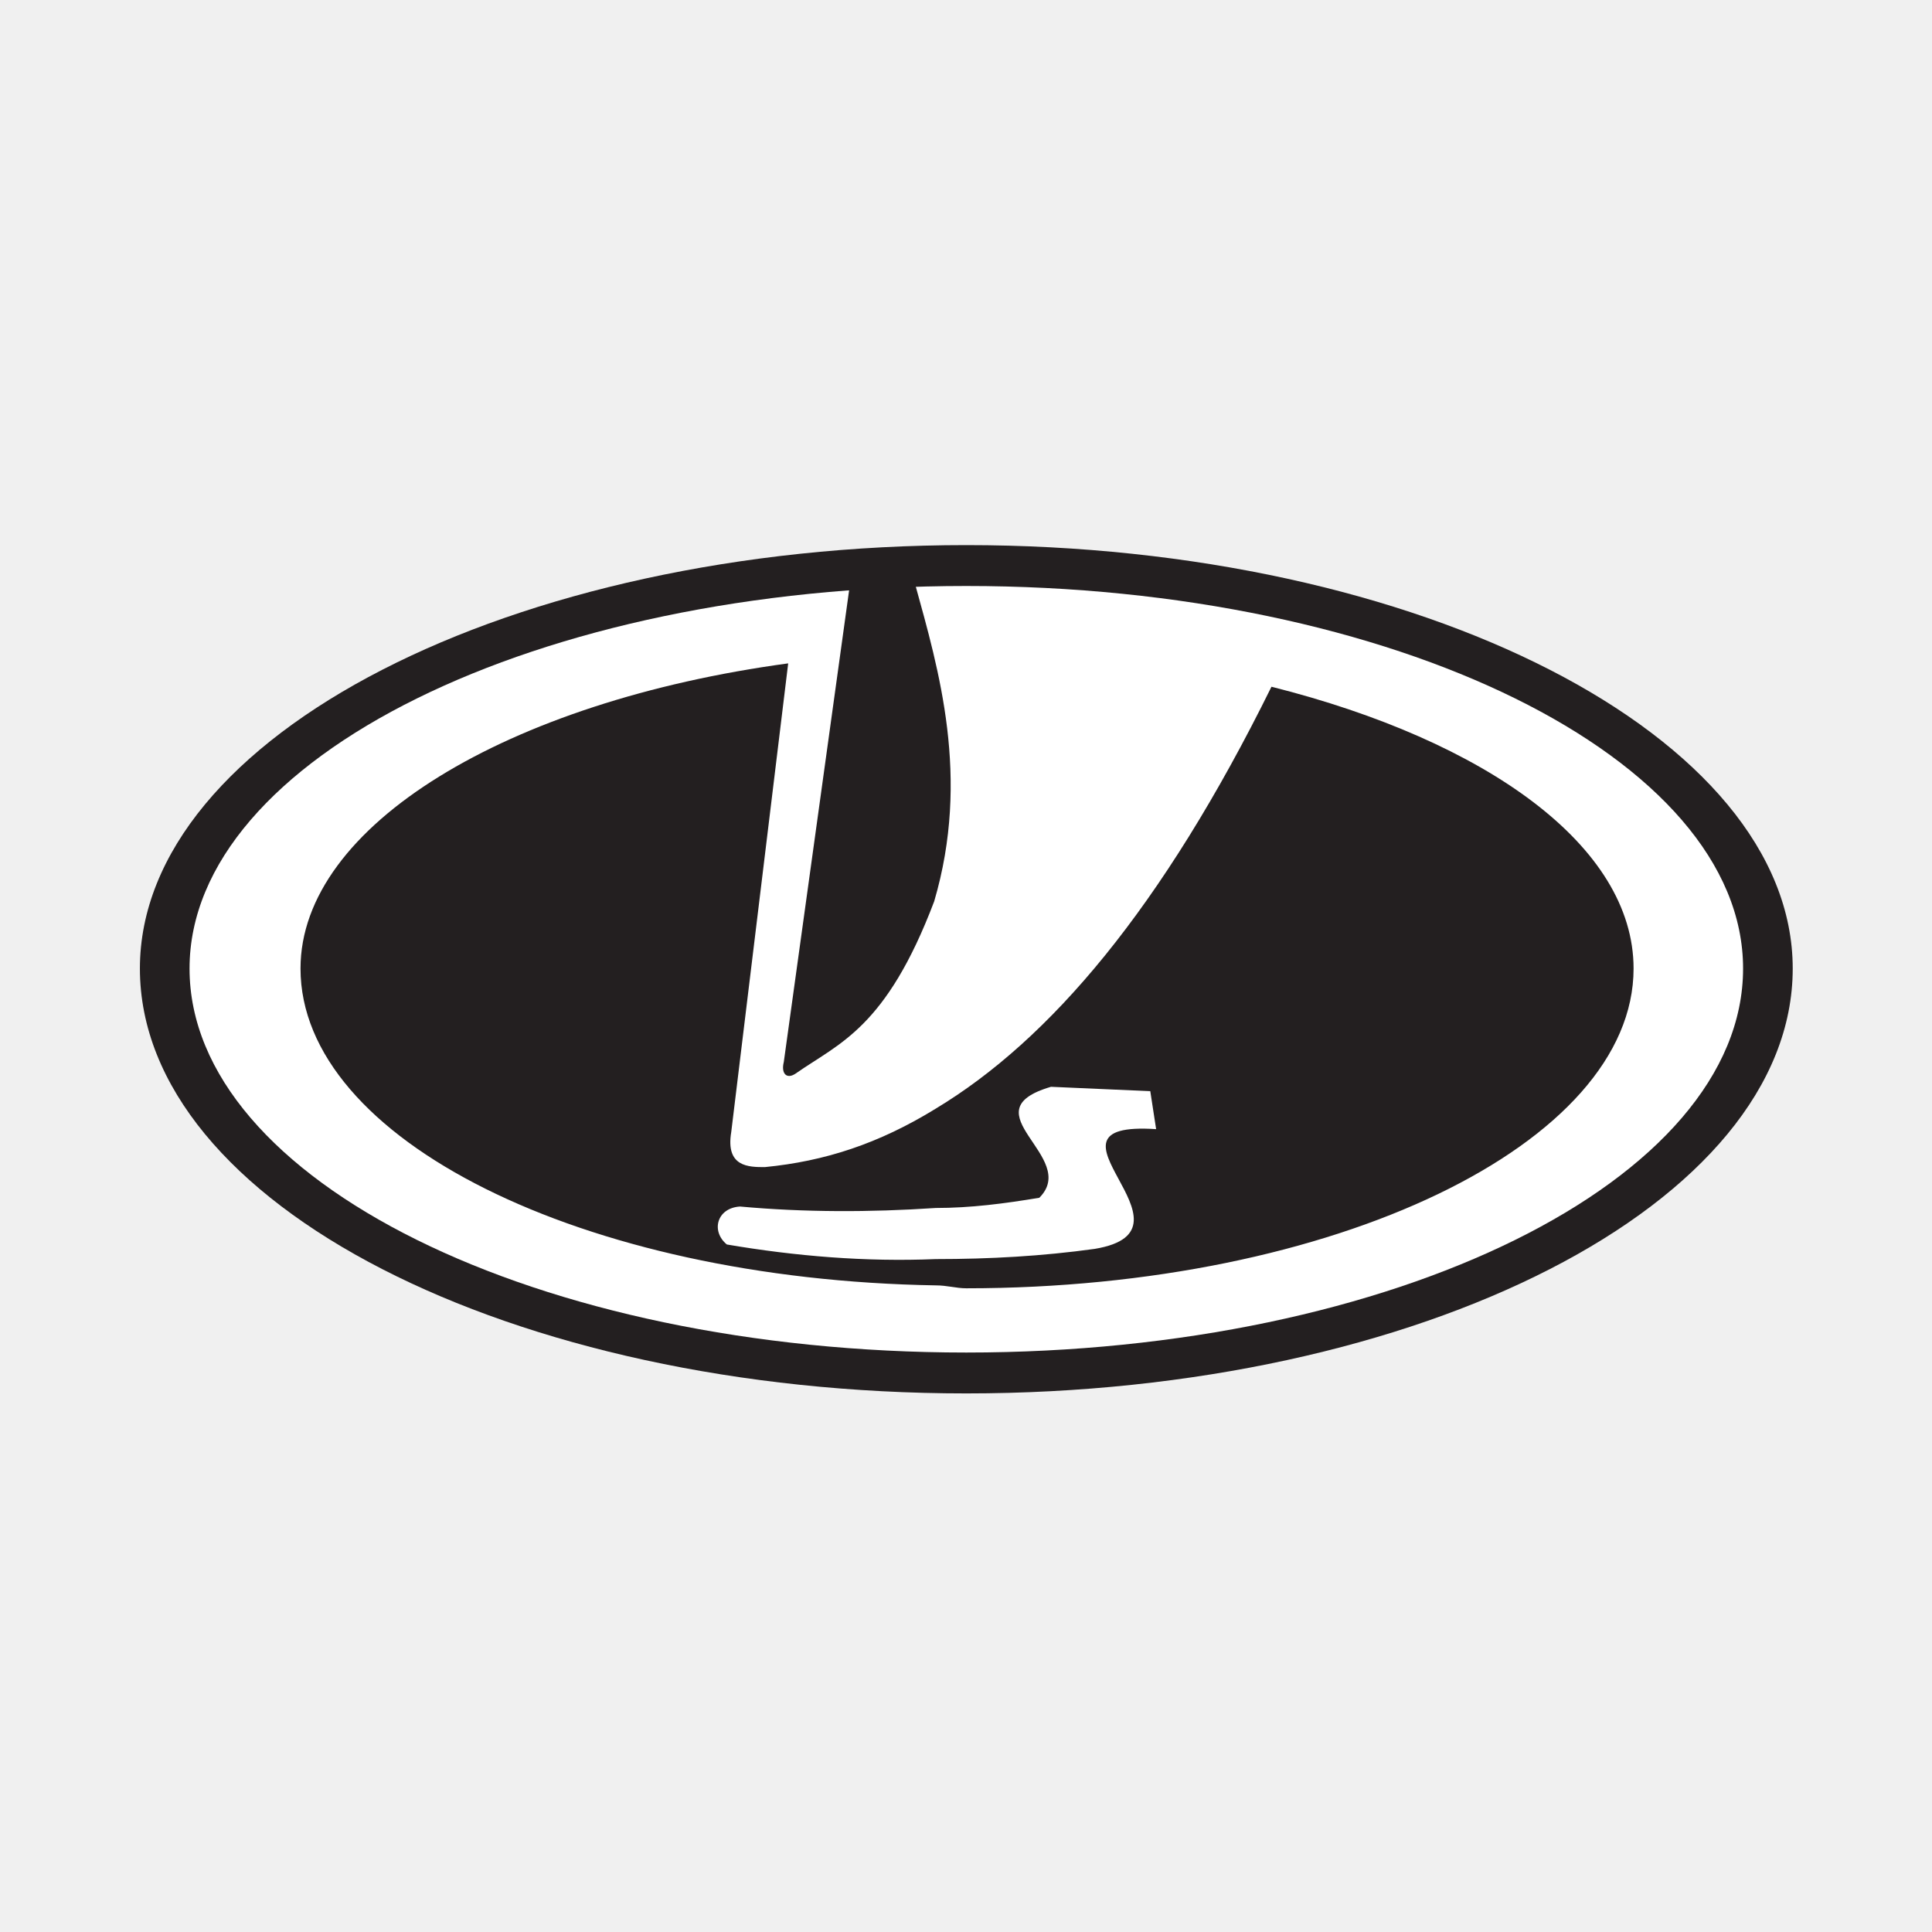
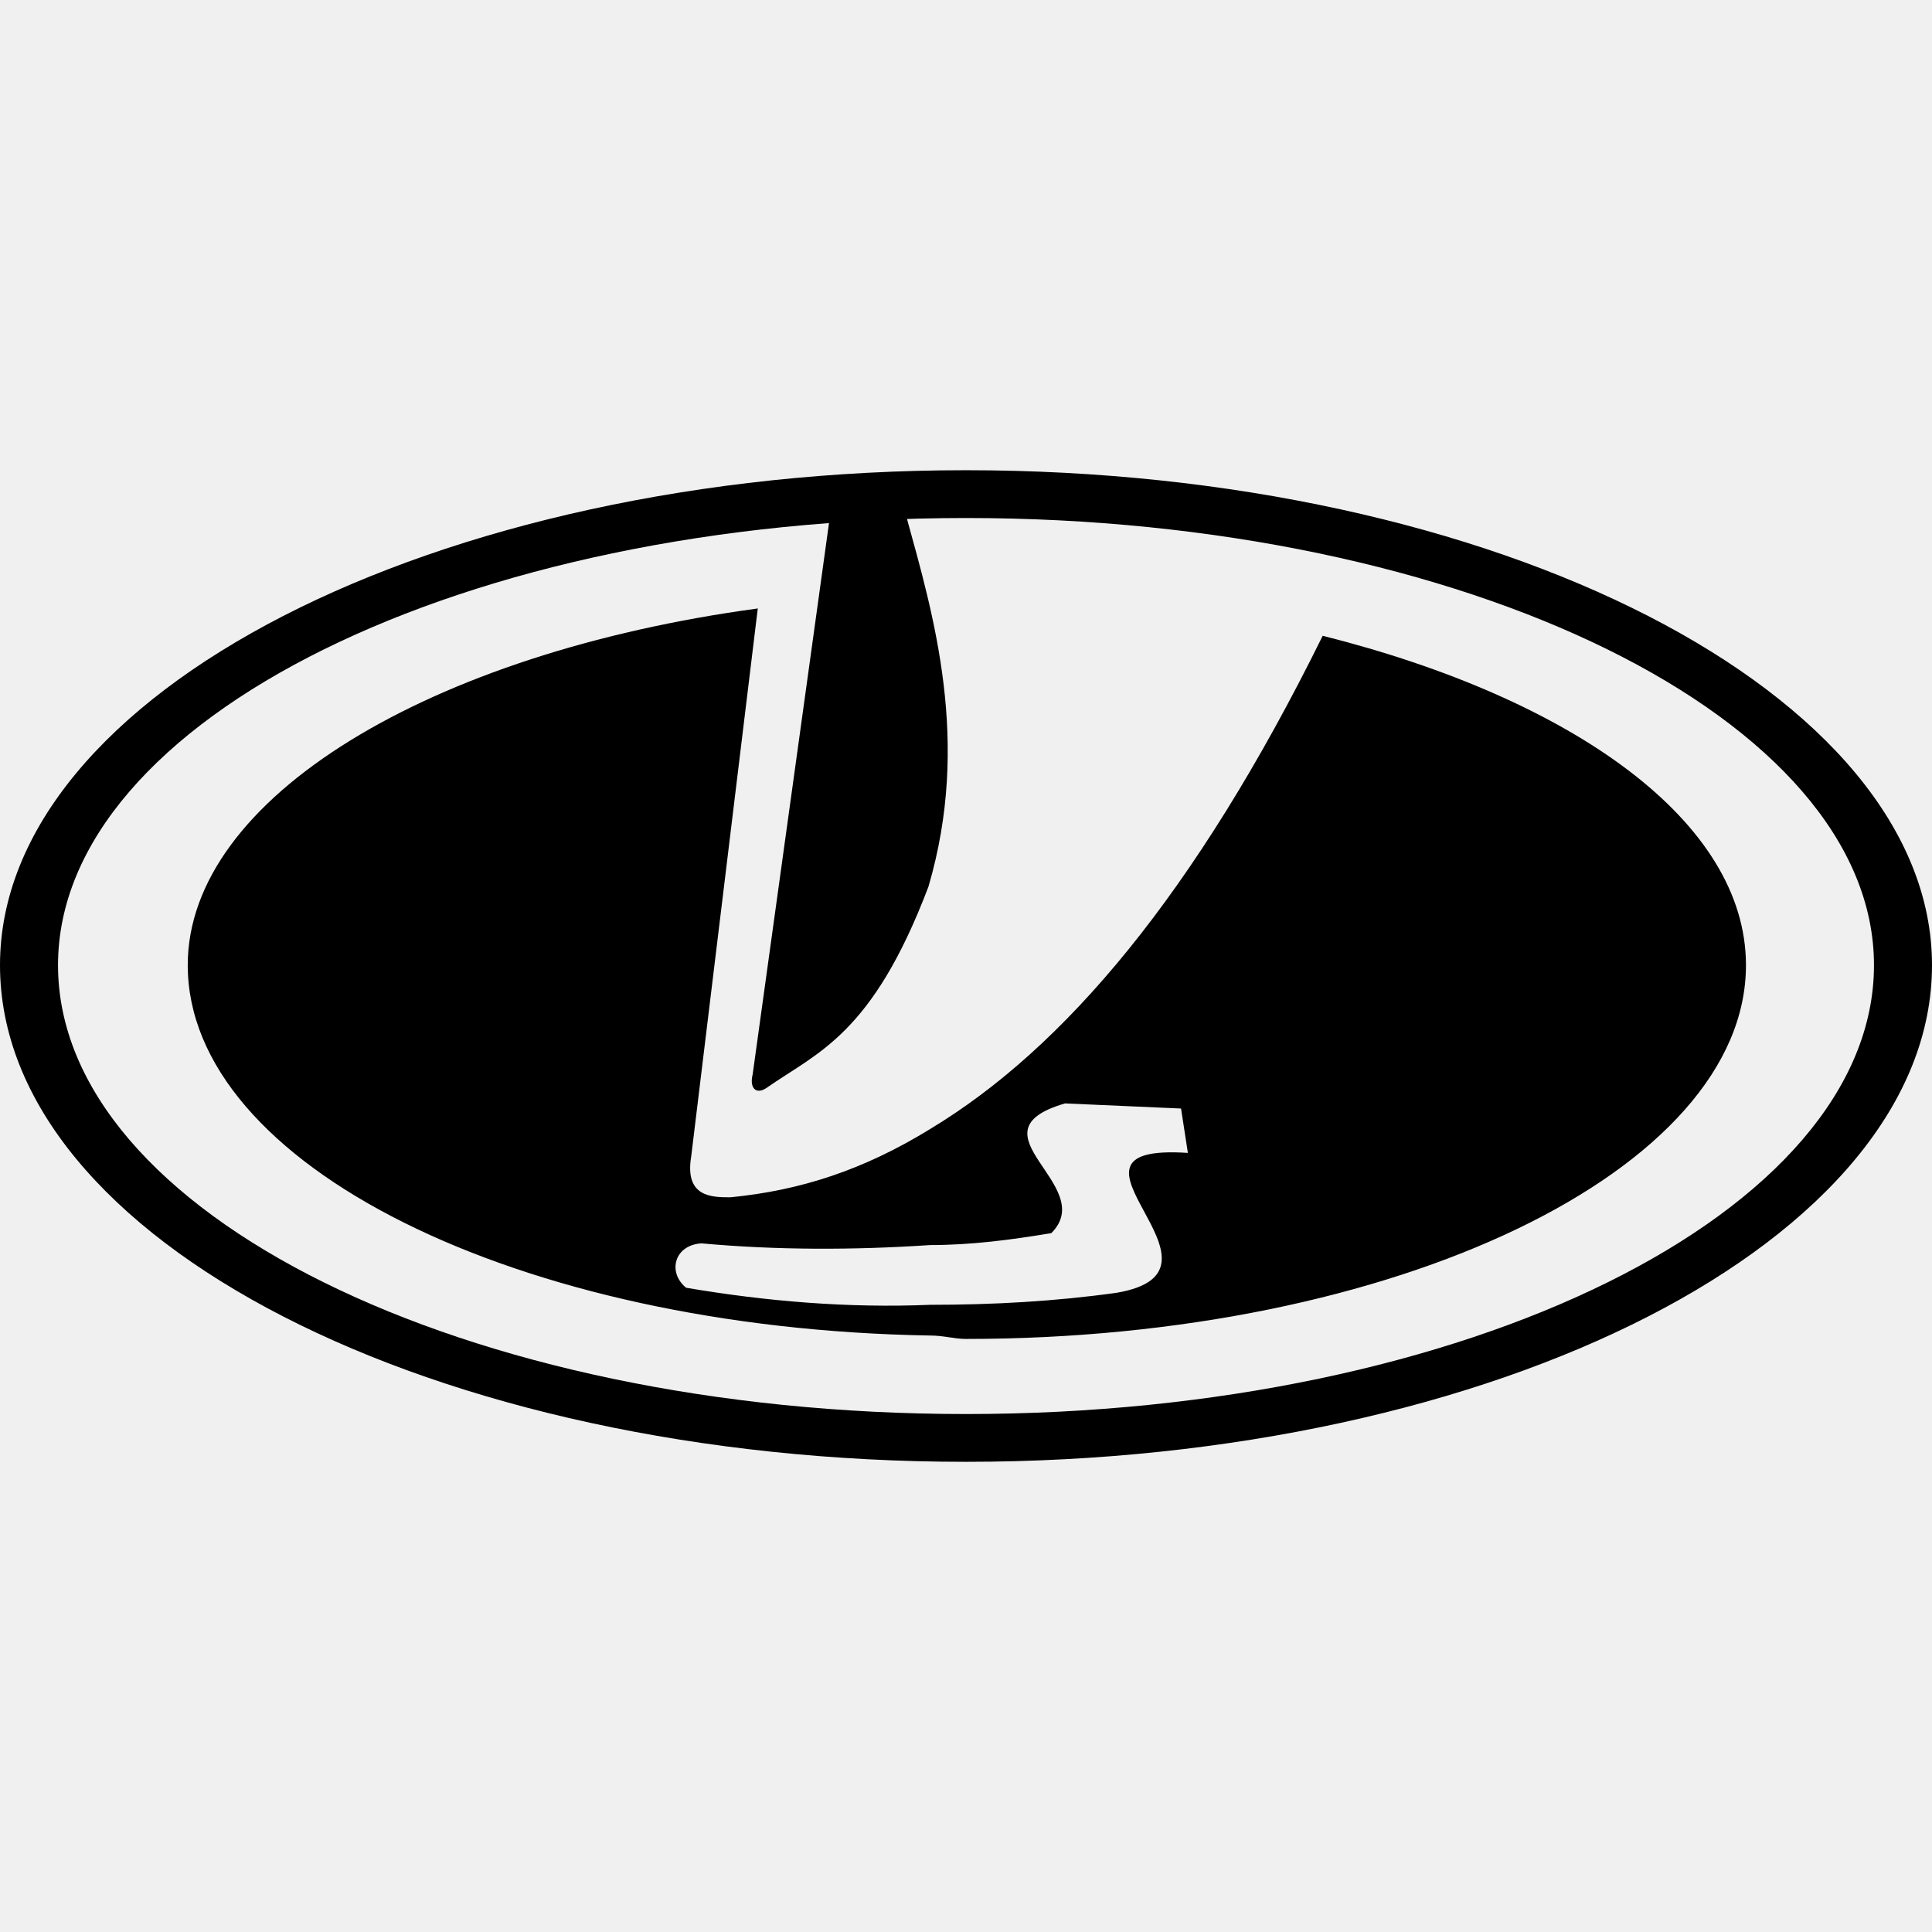
- <svg xmlns="http://www.w3.org/2000/svg" version="1.1" id="svg2" width="717.333" height="717.333" viewBox="0 0 717.333 717.333">
+ <svg xmlns="http://www.w3.org/2000/svg" version="1.1" id="svg2" width="20" height="20" viewBox="0 0 20 20">
  <defs id="defs6">
    <clipPath clipPathUnits="userSpaceOnUse" id="clipPath16">
      <path d="M 0,538 H 538 V 0 H 0 Z" id="path14" />
    </clipPath>
  </defs>
  <g id="g8" transform="matrix(1.333333,0,0,-1.333333,0,717.3333)">
-     <g id="g10">
-       <g id="g12" clip-path="url(#clipPath16)">
-         <g id="g18" transform="translate(269.0869,149.9785)">
-           <path d="m 0,0 c 126.449,0 230.129,52.856 230.129,118.316 0,64.648 -103.68,117.911 -230.129,117.911 -126.855,0 -230.128,-53.263 -230.128,-117.911 C -230.128,52.856 -126.855,0 0,0" style="fill:#231f20;fill-opacity:1;fill-rule:evenodd;stroke:none" id="path20" />
+     <g id="g12" clip-path="url(#clipPath16)">
+       <g id="g1" transform="matrix(0.0325905,0,0,0.0325905,-1.269693,521.7627)">
+         <path id="path20" style="fill:#000000;fill-opacity:1;fill-rule:evenodd;stroke:none" d="m 269.087,386.206 c -126.855,0 -230.128,-53.263 -230.128,-117.911 0,-65.46 103.274,-118.315 230.128,-118.315 126.449,0 230.128,52.855 230.128,118.315 0,64.648 -103.68,117.911 -230.128,117.911 z m 0,-11.385 c 119.131,0 216.306,-47.977 216.306,-106.525 0,-58.955 -97.175,-106.934 -216.306,-106.934 -119.536,0 -216.306,47.979 -216.306,106.934 0,58.548 96.77,106.525 216.306,106.525 z" />
+         <g id="g26" transform="translate(221.5166,239.0205)" style="fill:#000000">
+           <path d="m 0,0 c 12.198,8.538 25.208,12.604 38.625,47.978 10.165,34.56 1.22,64.647 -5.285,88.229 -10.165,0 -9.758,0.407 -18.296,-0.813 L -3.253,3.253 C -4.066,0 -2.439,-1.626 0,0" style="fill:#000000;fill-opacity:1;fill-rule:evenodd;stroke:none" id="path28" />
        </g>
-         <g id="g22" transform="translate(269.0869,161.3623)">
-           <path d="m 0,0 c 119.131,0 216.306,47.978 216.306,106.933 0,58.548 -97.175,106.526 -216.306,106.526 -119.536,0 -216.305,-47.978 -216.305,-106.526 C -216.305,47.978 -119.536,0 0,0" style="fill:#ffffff;fill-opacity:1;fill-rule:evenodd;stroke:none" id="path24" />
-         </g>
-         <g id="g26" transform="translate(221.5166,239.0205)">
-           <path d="m 0,0 c 12.198,8.538 25.208,12.604 38.625,47.978 10.165,34.56 1.22,64.647 -5.285,88.229 -10.165,0 -9.758,0.407 -18.296,-0.813 L -3.253,3.253 C -4.066,0 -2.439,-1.626 0,0" style="fill:#231f20;fill-opacity:1;fill-rule:evenodd;stroke:none" id="path28" />
-         </g>
-         <g id="g30" transform="translate(354.0645,346.7666)">
-           <path d="m 0,0 c -30.494,-61.801 -61.802,-98.395 -93.516,-117.504 -15.857,-9.758 -30.9,-14.638 -47.57,-16.264 -4.473,0 -10.978,0 -9.352,9.759 l 15.857,130.514 c -78.065,-10.571 -135.8,-45.131 -135.8,-84.977 0,-47.57 78.471,-86.603 176.865,-88.229 3.253,0 5.693,-0.814 8.538,-0.814 102.46,0 185.812,40.253 185.812,89.043 C 100.834,-44.318 59.769,-15.044 0,0 m -49.197,-156.536 c -14.638,-2.033 -29.275,-2.847 -44.319,-2.847 -19.516,-0.812 -39.032,0.814 -58.142,4.067 -4.472,3.659 -2.846,10.165 3.659,10.571 17.891,-1.627 36.187,-1.627 54.483,-0.406 9.758,0 19.11,1.219 28.869,2.845 11.383,11.385 -20.331,23.989 3.251,30.901 l 27.649,-1.22 1.626,-10.571 c -36.999,2.439 14.638,-28.055 -17.076,-33.34" style="fill:#231f20;fill-opacity:1;fill-rule:evenodd;stroke:none" id="path32" />
+         <g id="g30" transform="translate(354.0645,346.7666)" style="fill:#000000">
+           <path d="m 0,0 c -30.494,-61.801 -61.802,-98.395 -93.516,-117.504 -15.857,-9.758 -30.9,-14.638 -47.57,-16.264 -4.473,0 -10.978,0 -9.352,9.759 l 15.857,130.514 c -78.065,-10.571 -135.8,-45.131 -135.8,-84.977 0,-47.57 78.471,-86.603 176.865,-88.229 3.253,0 5.693,-0.814 8.538,-0.814 102.46,0 185.812,40.253 185.812,89.043 C 100.834,-44.318 59.769,-15.044 0,0 m -49.197,-156.536 c -14.638,-2.033 -29.275,-2.847 -44.319,-2.847 -19.516,-0.812 -39.032,0.814 -58.142,4.067 -4.472,3.659 -2.846,10.165 3.659,10.571 17.891,-1.627 36.187,-1.627 54.483,-0.406 9.758,0 19.11,1.219 28.869,2.845 11.383,11.385 -20.331,23.989 3.251,30.901 l 27.649,-1.22 1.626,-10.571 c -36.999,2.439 14.638,-28.055 -17.076,-33.34" style="fill:#000000;fill-opacity:1;fill-rule:evenodd;stroke:none" id="path32" />
        </g>
      </g>
    </g>
  </g>
</svg>
